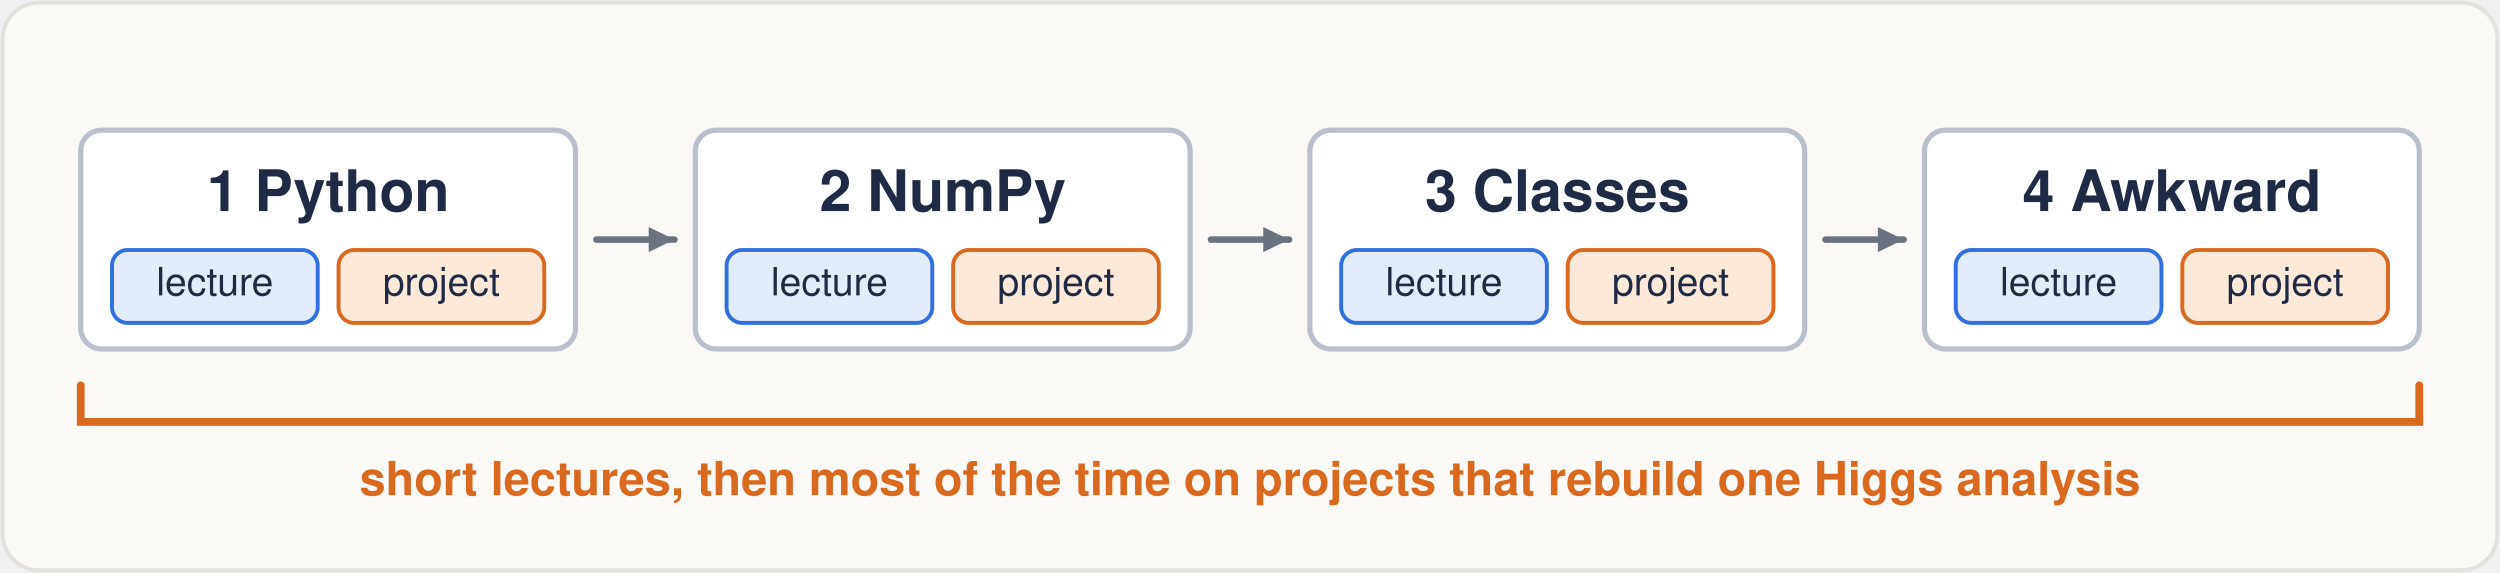
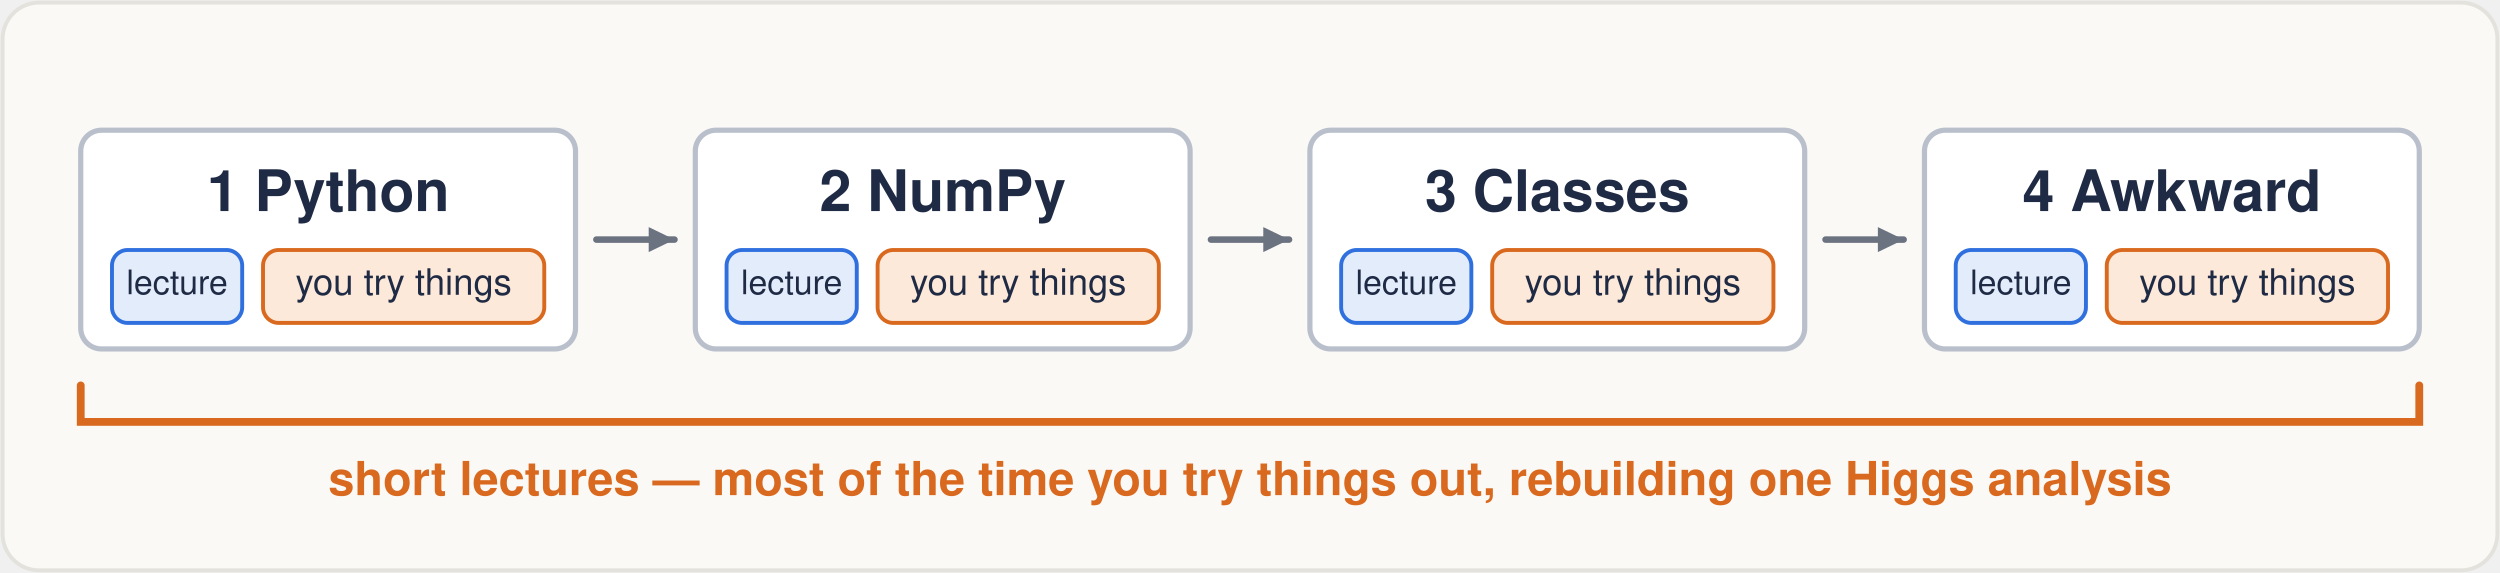
<svg xmlns="http://www.w3.org/2000/svg" viewBox="0 0 960 220" width="960" height="220">
  <rect x="1" y="1" width="958" height="218" rx="14" fill="#FAF9F6" stroke="#E4E2DC" stroke-width="1.5" />
  <rect x="31.0" y="50" width="190" height="84" rx="8" fill="#FFFFFF" stroke="#B9C0CC" stroke-width="2" />
  <text x="126.0" y="76" font-family="Helvetica Neue, Helvetica, Arial, sans-serif" font-size="22" fill="#1F2A44" text-anchor="middle" dominant-baseline="central" font-weight="600">1  Python</text>
-   <rect x="43.0" y="96" width="79.0" height="28" rx="6" fill="#E3ECFB" stroke="#2F6FDE" stroke-width="1.5" />
-   <text x="82.5" y="110" font-family="Helvetica Neue, Helvetica, Arial, sans-serif" font-size="15" fill="#1F2A44" text-anchor="middle" dominant-baseline="central" font-weight="400">lecture</text>
-   <rect x="130.0" y="96" width="79.0" height="28" rx="6" fill="#FCE9D9" stroke="#D9691E" stroke-width="1.5" />
-   <text x="169.5" y="110" font-family="Helvetica Neue, Helvetica, Arial, sans-serif" font-size="15" fill="#1F2A44" text-anchor="middle" dominant-baseline="central" font-weight="400">project</text>
+   <rect x="43.0" y="96" width="50" height="28" rx="6" fill="#E3ECFB" stroke="#2F6FDE" stroke-width="1.5" />
+   <text x="68" y="110" font-family="Helvetica Neue, Helvetica, Arial, sans-serif" font-size="13" fill="#1F2A44" text-anchor="middle" dominant-baseline="central" font-weight="400">lecture</text>
+   <rect x="101" y="96" width="108" height="28" rx="6" fill="#FCE9D9" stroke="#D9691E" stroke-width="1.5" />
+   <text x="155" y="110" font-family="Helvetica Neue, Helvetica, Arial, sans-serif" font-size="14" fill="#1F2A44" text-anchor="middle" dominant-baseline="central" font-weight="400">you try things</text>
  <line x1="229.0" y1="92.0" x2="259.0" y2="92.0" stroke="#6B7280" stroke-width="2.5" stroke-linecap="round" />
  <polygon points="259.0,92.0 249.1,96.8 249.1,87.2" fill="#6B7280" />
  <rect x="267.0" y="50" width="190" height="84" rx="8" fill="#FFFFFF" stroke="#B9C0CC" stroke-width="2" />
  <text x="362.0" y="76" font-family="Helvetica Neue, Helvetica, Arial, sans-serif" font-size="22" fill="#1F2A44" text-anchor="middle" dominant-baseline="central" font-weight="600">2  NumPy</text>
-   <rect x="279.0" y="96" width="79.0" height="28" rx="6" fill="#E3ECFB" stroke="#2F6FDE" stroke-width="1.5" />
-   <text x="318.5" y="110" font-family="Helvetica Neue, Helvetica, Arial, sans-serif" font-size="15" fill="#1F2A44" text-anchor="middle" dominant-baseline="central" font-weight="400">lecture</text>
-   <rect x="366.0" y="96" width="79.0" height="28" rx="6" fill="#FCE9D9" stroke="#D9691E" stroke-width="1.5" />
-   <text x="405.5" y="110" font-family="Helvetica Neue, Helvetica, Arial, sans-serif" font-size="15" fill="#1F2A44" text-anchor="middle" dominant-baseline="central" font-weight="400">project</text>
+   <rect x="279.0" y="96" width="50" height="28" rx="6" fill="#E3ECFB" stroke="#2F6FDE" stroke-width="1.5" />
+   <text x="304" y="110" font-family="Helvetica Neue, Helvetica, Arial, sans-serif" font-size="13" fill="#1F2A44" text-anchor="middle" dominant-baseline="central" font-weight="400">lecture</text>
+   <rect x="337" y="96" width="108" height="28" rx="6" fill="#FCE9D9" stroke="#D9691E" stroke-width="1.5" />
+   <text x="391" y="110" font-family="Helvetica Neue, Helvetica, Arial, sans-serif" font-size="14" fill="#1F2A44" text-anchor="middle" dominant-baseline="central" font-weight="400">you try things</text>
  <line x1="465.0" y1="92.0" x2="495.0" y2="92.0" stroke="#6B7280" stroke-width="2.5" stroke-linecap="round" />
  <polygon points="495.0,92.0 485.1,96.8 485.1,87.2" fill="#6B7280" />
  <rect x="503.0" y="50" width="190" height="84" rx="8" fill="#FFFFFF" stroke="#B9C0CC" stroke-width="2" />
  <text x="598.0" y="76" font-family="Helvetica Neue, Helvetica, Arial, sans-serif" font-size="22" fill="#1F2A44" text-anchor="middle" dominant-baseline="central" font-weight="600">3  Classes</text>
-   <rect x="515.0" y="96" width="79.0" height="28" rx="6" fill="#E3ECFB" stroke="#2F6FDE" stroke-width="1.5" />
-   <text x="554.5" y="110" font-family="Helvetica Neue, Helvetica, Arial, sans-serif" font-size="15" fill="#1F2A44" text-anchor="middle" dominant-baseline="central" font-weight="400">lecture</text>
-   <rect x="602.0" y="96" width="79.0" height="28" rx="6" fill="#FCE9D9" stroke="#D9691E" stroke-width="1.5" />
-   <text x="641.5" y="110" font-family="Helvetica Neue, Helvetica, Arial, sans-serif" font-size="15" fill="#1F2A44" text-anchor="middle" dominant-baseline="central" font-weight="400">project</text>
+   <rect x="515.0" y="96" width="50" height="28" rx="6" fill="#E3ECFB" stroke="#2F6FDE" stroke-width="1.5" />
+   <text x="540" y="110" font-family="Helvetica Neue, Helvetica, Arial, sans-serif" font-size="13" fill="#1F2A44" text-anchor="middle" dominant-baseline="central" font-weight="400">lecture</text>
+   <rect x="573" y="96" width="108" height="28" rx="6" fill="#FCE9D9" stroke="#D9691E" stroke-width="1.5" />
+   <text x="627" y="110" font-family="Helvetica Neue, Helvetica, Arial, sans-serif" font-size="14" fill="#1F2A44" text-anchor="middle" dominant-baseline="central" font-weight="400">you try things</text>
  <line x1="701.0" y1="92.0" x2="731.0" y2="92.0" stroke="#6B7280" stroke-width="2.5" stroke-linecap="round" />
  <polygon points="731.0,92.0 721.1,96.8 721.1,87.2" fill="#6B7280" />
  <rect x="739.0" y="50" width="190" height="84" rx="8" fill="#FFFFFF" stroke="#B9C0CC" stroke-width="2" />
  <text x="834.0" y="76" font-family="Helvetica Neue, Helvetica, Arial, sans-serif" font-size="22" fill="#1F2A44" text-anchor="middle" dominant-baseline="central" font-weight="600">4  Awkward</text>
-   <rect x="751.0" y="96" width="79.0" height="28" rx="6" fill="#E3ECFB" stroke="#2F6FDE" stroke-width="1.5" />
-   <text x="790.5" y="110" font-family="Helvetica Neue, Helvetica, Arial, sans-serif" font-size="15" fill="#1F2A44" text-anchor="middle" dominant-baseline="central" font-weight="400">lecture</text>
-   <rect x="838.0" y="96" width="79.0" height="28" rx="6" fill="#FCE9D9" stroke="#D9691E" stroke-width="1.5" />
-   <text x="877.5" y="110" font-family="Helvetica Neue, Helvetica, Arial, sans-serif" font-size="15" fill="#1F2A44" text-anchor="middle" dominant-baseline="central" font-weight="400">project</text>
+   <rect x="751.0" y="96" width="50" height="28" rx="6" fill="#E3ECFB" stroke="#2F6FDE" stroke-width="1.5" />
+   <text x="776" y="110" font-family="Helvetica Neue, Helvetica, Arial, sans-serif" font-size="13" fill="#1F2A44" text-anchor="middle" dominant-baseline="central" font-weight="400">lecture</text>
+   <rect x="809" y="96" width="108" height="28" rx="6" fill="#FCE9D9" stroke="#D9691E" stroke-width="1.5" />
+   <text x="863" y="110" font-family="Helvetica Neue, Helvetica, Arial, sans-serif" font-size="14" fill="#1F2A44" text-anchor="middle" dominant-baseline="central" font-weight="400">you try things</text>
  <path d="M31.0,148 v14 H929.0 v-14" fill="none" stroke="#D9691E" stroke-width="3" stroke-linecap="round" />
-   <text x="480.0" y="186" font-family="Helvetica Neue, Helvetica, Arial, sans-serif" font-size="18" fill="#D9691E" text-anchor="middle" dominant-baseline="central" font-weight="600">short lectures, then most of the time on projects that rebuild one Higgs analysis</text>
+   <text x="480.0" y="186" font-family="Helvetica Neue, Helvetica, Arial, sans-serif" font-size="18" fill="#D9691E" text-anchor="middle" dominant-baseline="central" font-weight="600">short lectures — most of the time you try things out, rebuilding one Higgs analysis</text>
</svg>
